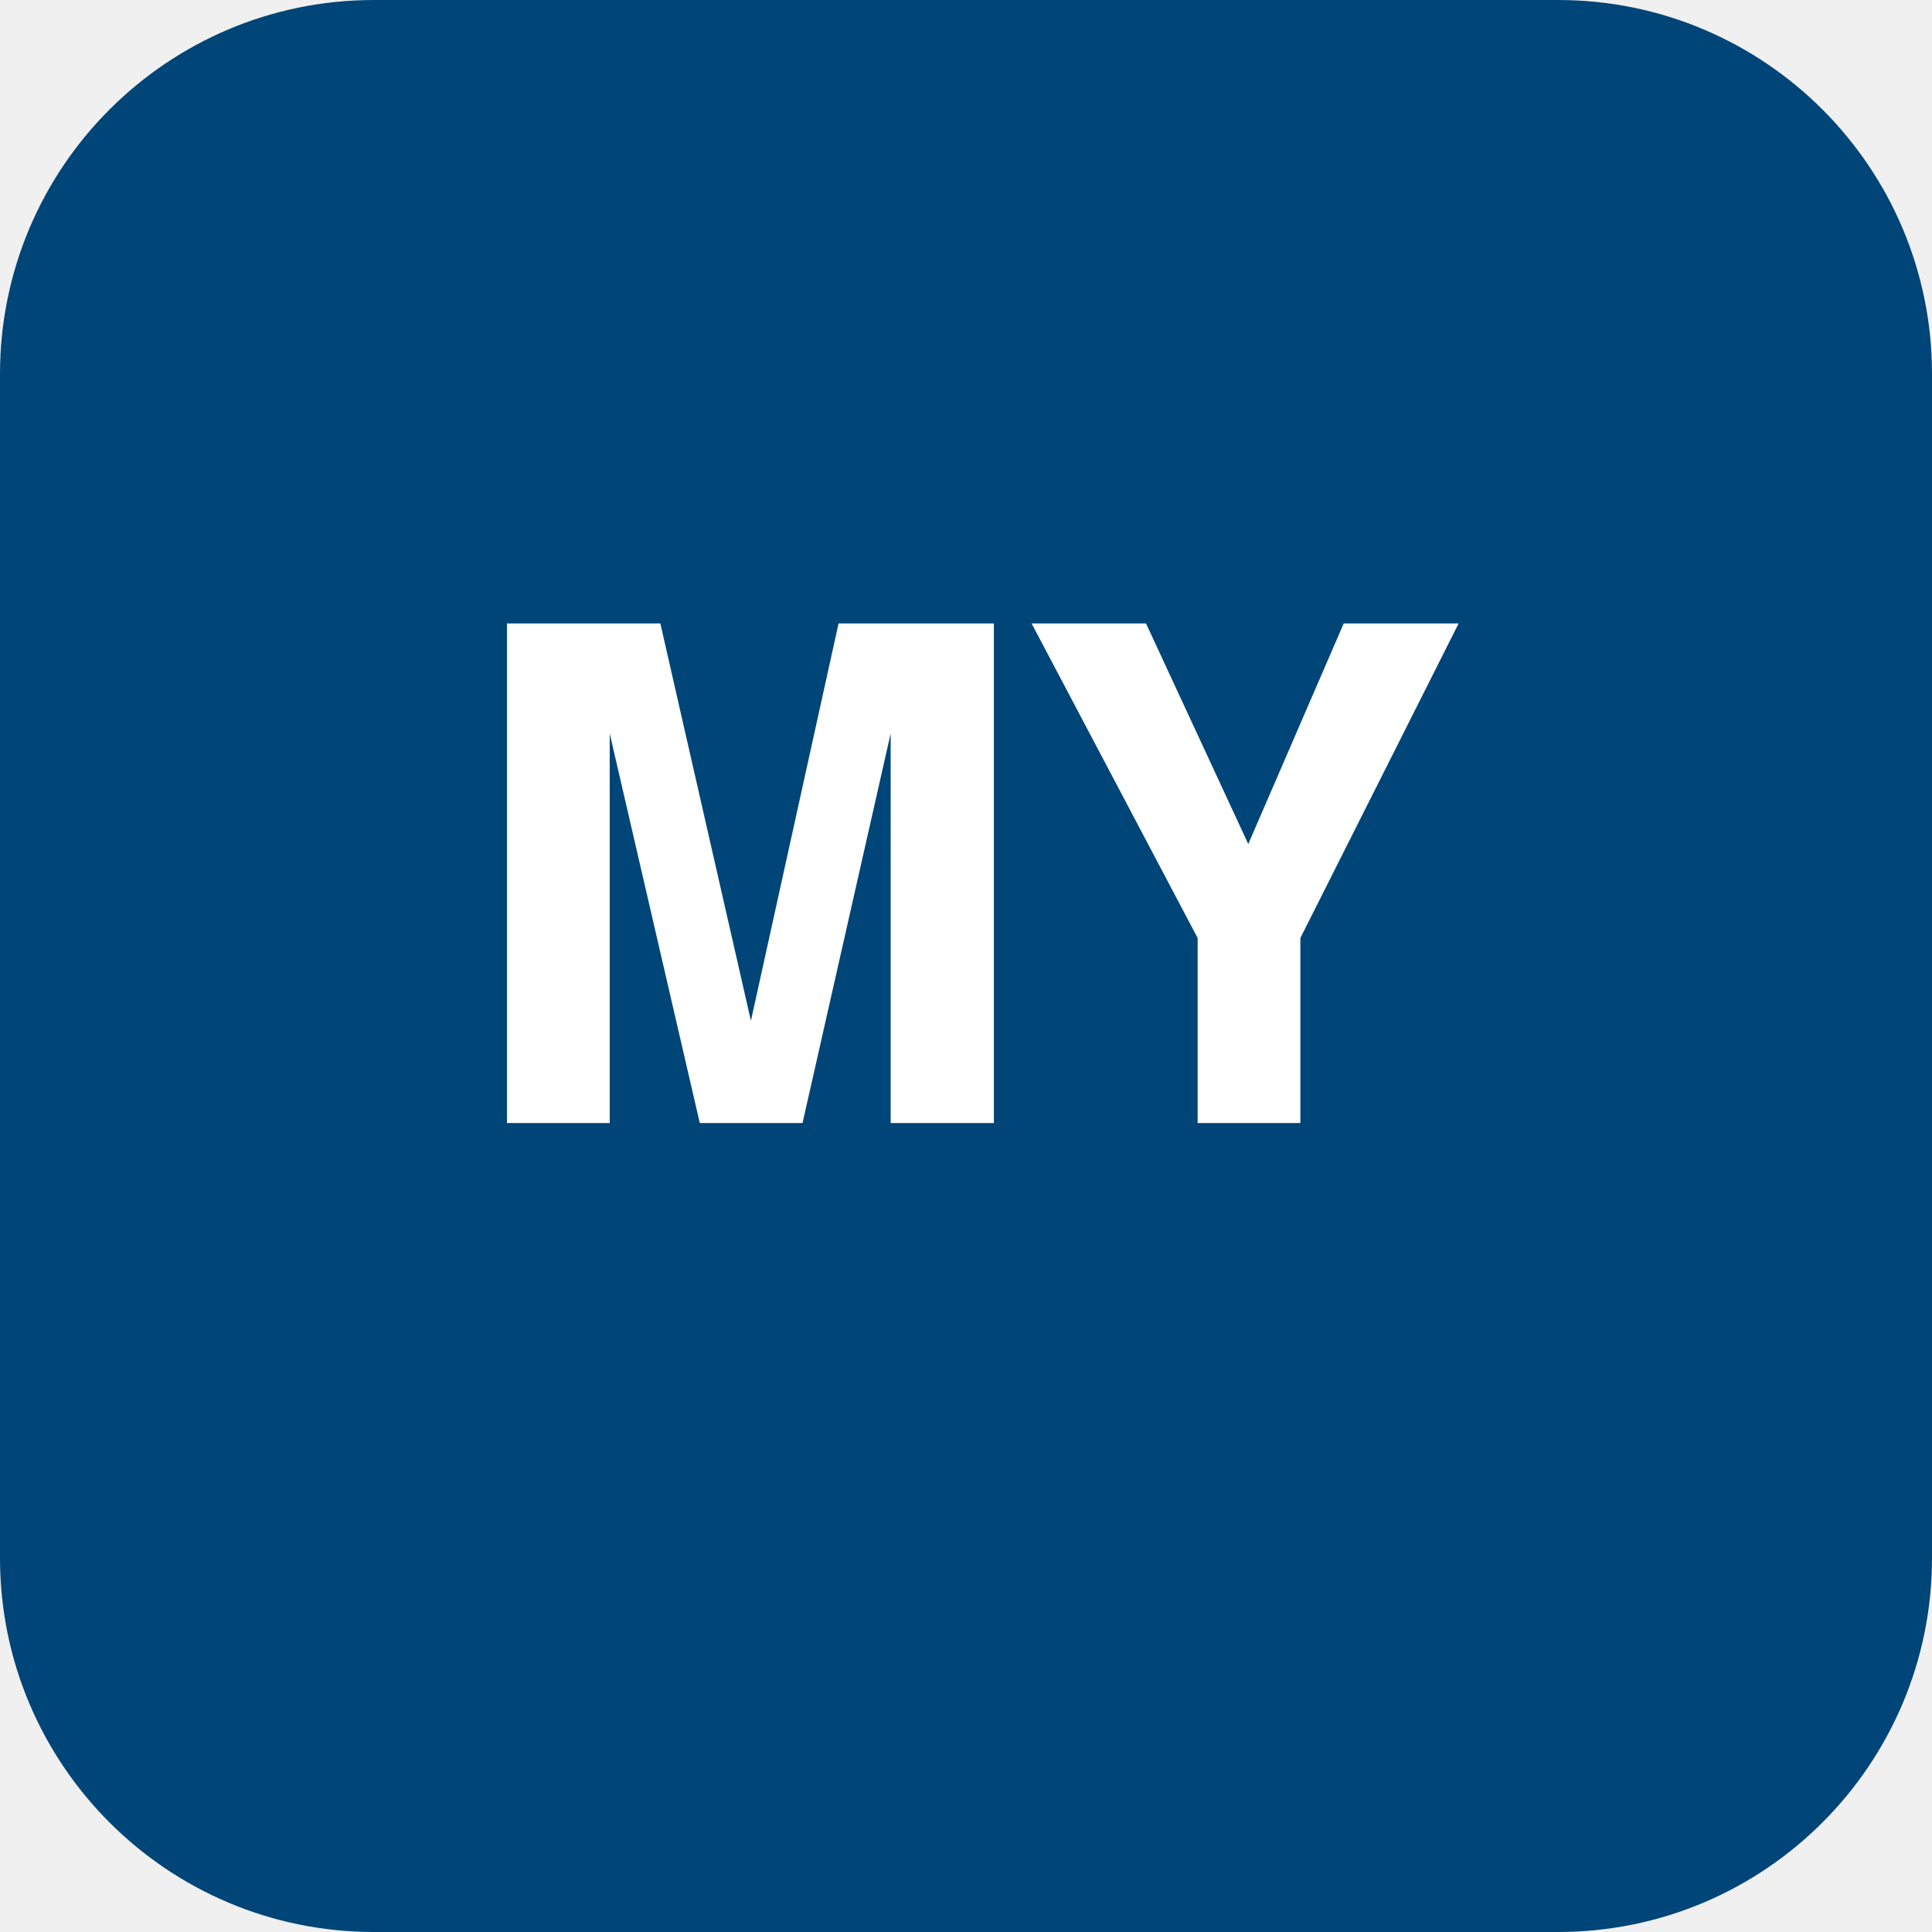
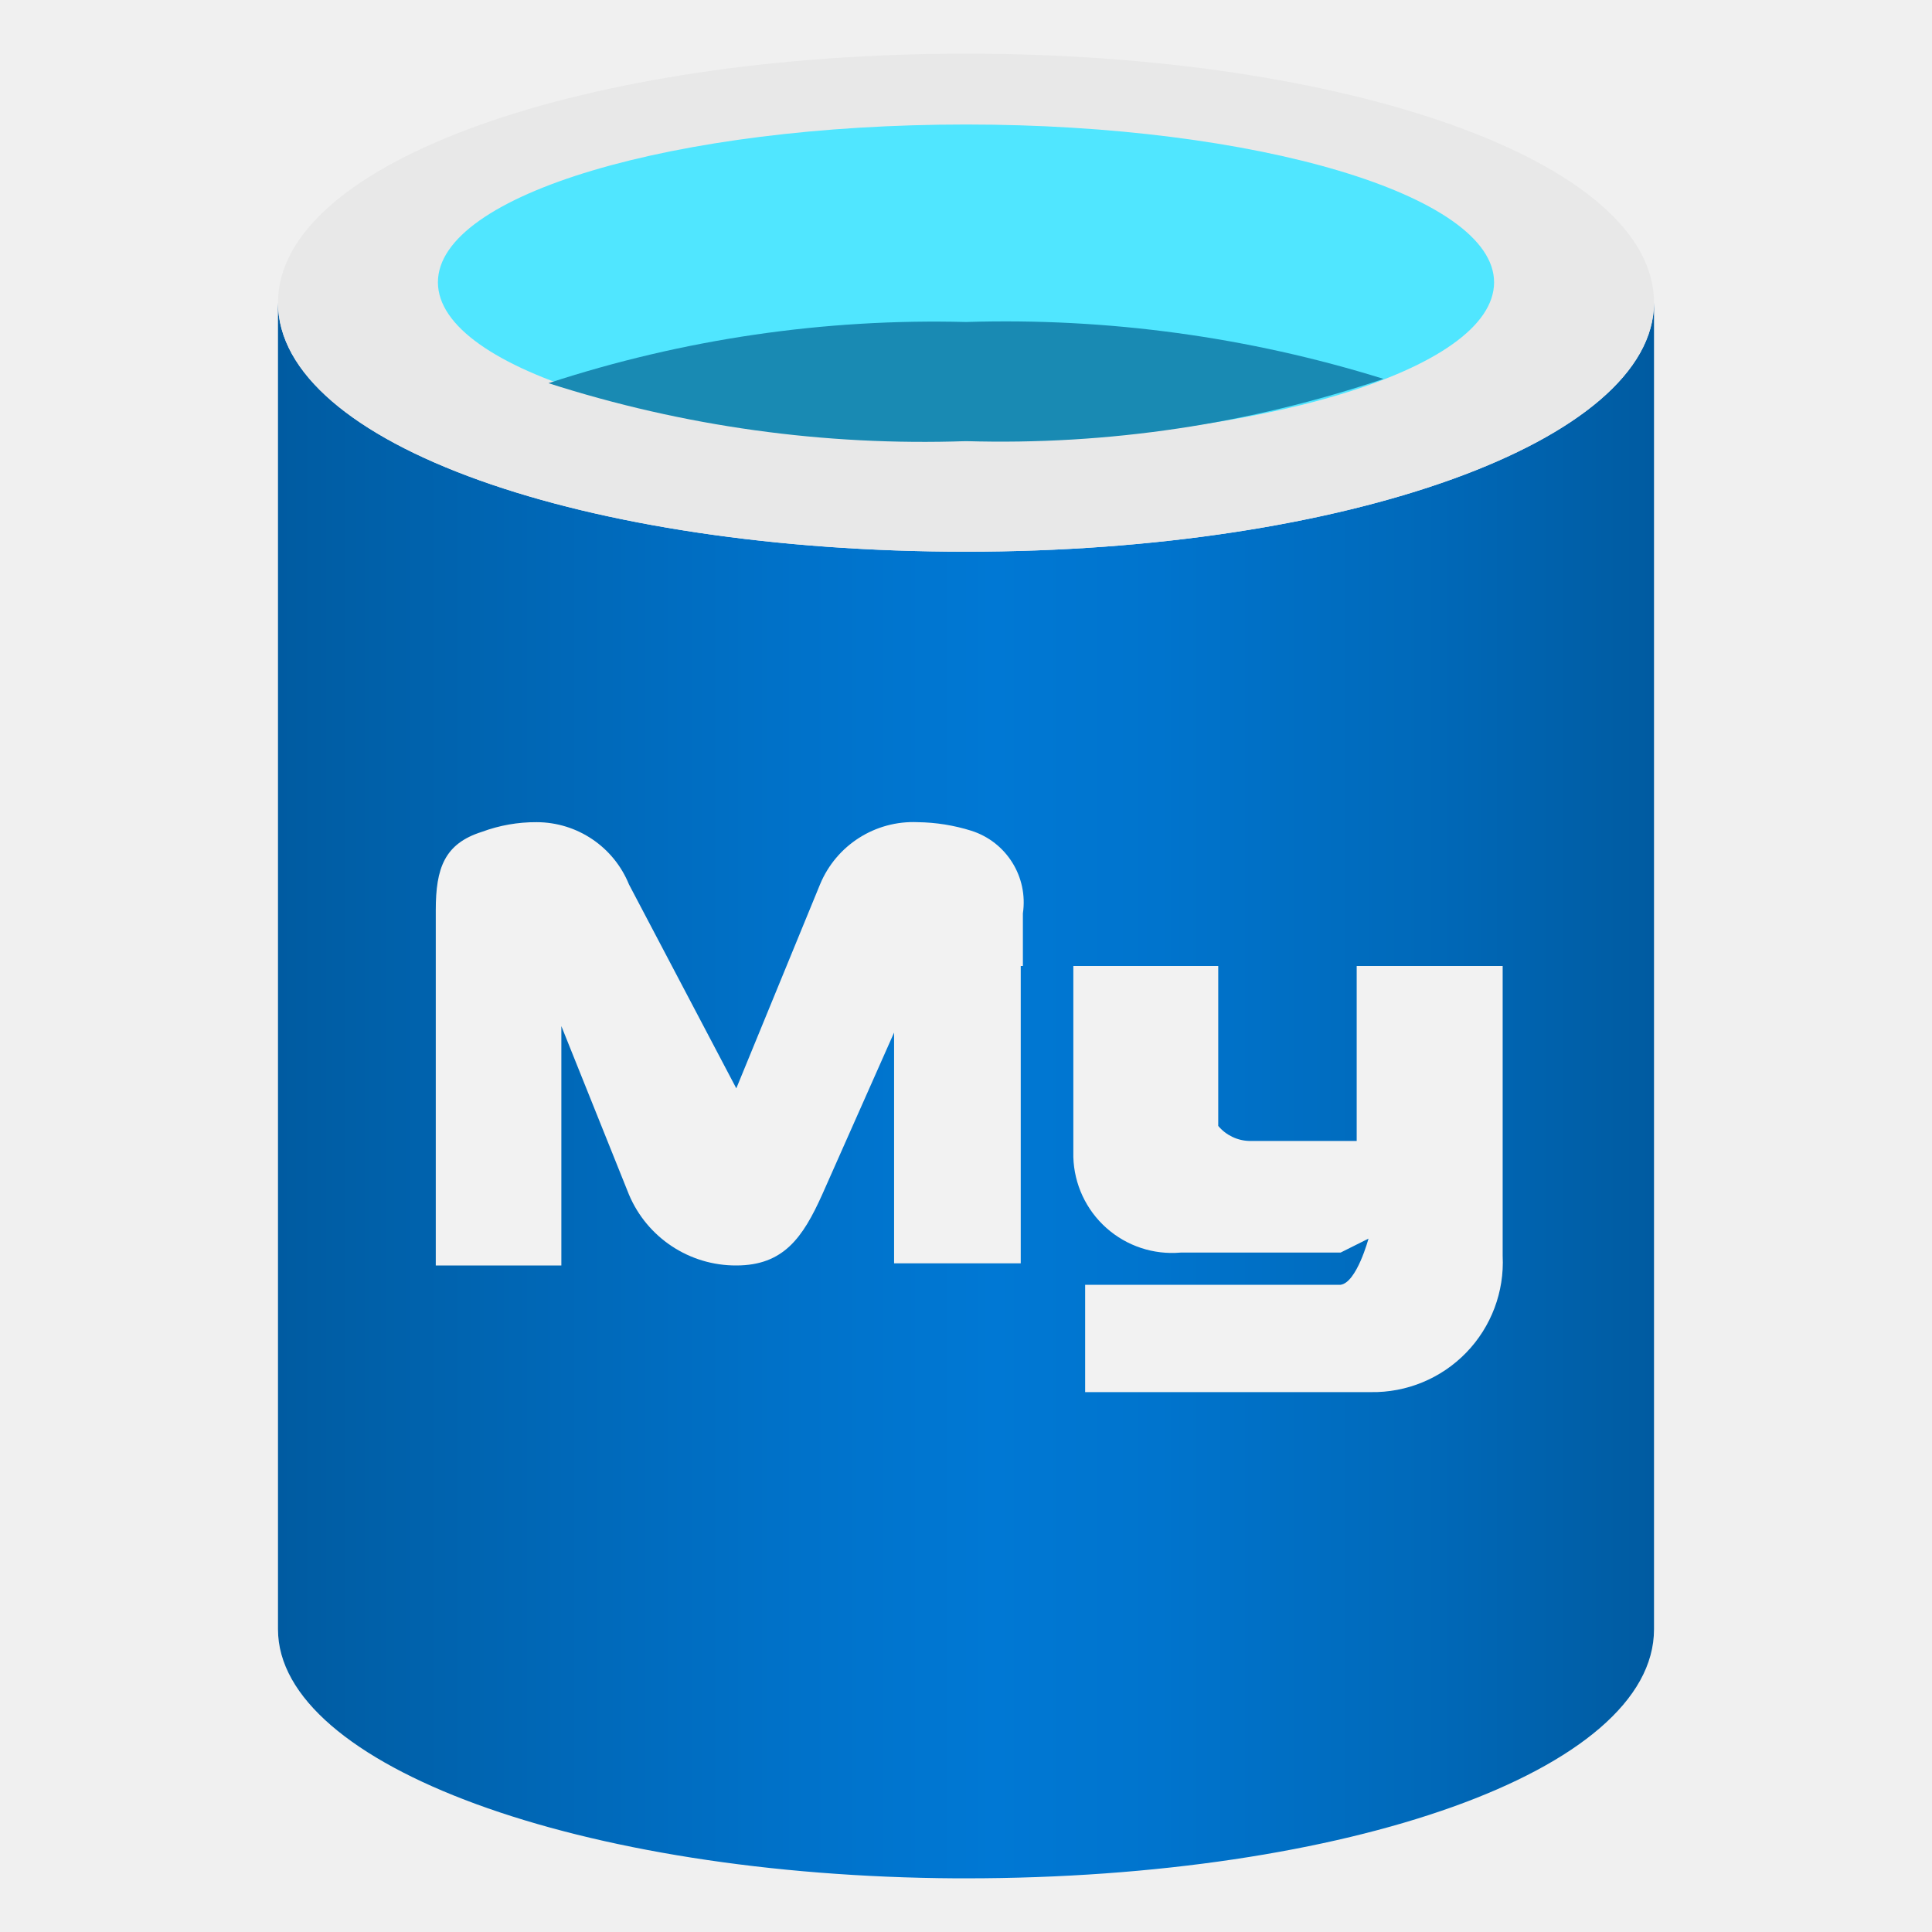
- <svg xmlns="http://www.w3.org/2000/svg" width="62" height="62" viewBox="0 0 62 62" fill="none" role="img" aria-label="MY">
-   <rect width="62" height="62" rx="12" fill="#004578" />
-   <text x="31" y="31" fill="#FFFFFF" font-family="Segoe UI, Helvetica Neue, Helvetica, Arial, sans-serif" font-size="22" font-weight="700" letter-spacing="-0.5" text-anchor="middle" dominant-baseline="central">MY</text>
+ <svg xmlns="http://www.w3.org/2000/svg" width="62" height="62" viewBox="0 0 18 18">
+   <defs>
+     <linearGradient id="e291aba6-8038-4db1-a04d-c7be74f5a3e6" x1="2.59" y1="10.16" x2="15.41" y2="10.16" gradientUnits="userSpaceOnUse">
+       <stop offset="0" stop-color="#005ba1" />
+       <stop offset="0.07" stop-color="#0060a9" />
+       <stop offset="0.36" stop-color="#0071c8" />
+       <stop offset="0.52" stop-color="#0078d4" />
+       <stop offset="0.64" stop-color="#0074cd" />
+       <stop offset="0.82" stop-color="#006abb" />
+       <stop offset="1" stop-color="#005ba1" />
+     </linearGradient>
+   </defs>
+   <path d="M9,5.14c-3.54,0-6.41-1-6.41-2.32V15.18c0,1.27,2.82,2.3,6.32,2.32H9c3.54,0,6.41-1,6.41-2.32V2.82C15.41,4.11,12.54,5.14,9,5.14Z" fill="url(#e291aba6-8038-4db1-a04d-c7be74f5a3e6)" />
+   <path d="M15.41,2.82c0,1.29-2.87,2.32-6.41,2.32s-6.41-1-6.41-2.32S5.46.5,9,.5s6.41,1,6.41,2.32" fill="#e8e8e8" />
+   <path d="M13.92,2.63c0,.82-2.21,1.48-4.92,1.48S4.08,3.45,4.08,2.63,6.29,1.16,9,1.16s4.92.66,4.92,1.47" fill="#50e6ff" />
+   <path d="M9,3a11.55,11.55,0,0,0-3.89.57A11.42,11.42,0,0,0,9,4.11a11.15,11.15,0,0,0,3.89-.58A11.84,11.84,0,0,0,9,3Z" fill="#198ab3" />
+   <path d="M12.64,9v1.63h-1a.39.39,0,0,1-.29-.14V9H10v1.78a.92.92,0,0,0,1,.89h1.49l.26-.13s-.11.41-.26.43H10.11v1h2.66A1.21,1.21,0,0,0,14,11.7V9Z" fill="#f2f2f2" />
+   <path d="M9.53,9s0,0,0,0V8.51a.7.7,0,0,0-.48-.77,1.74,1.74,0,0,0-.5-.08.94.94,0,0,0-.91.58l-.78,1.9-1-1.9A.93.93,0,0,0,5,7.66a1.44,1.44,0,0,0-.51.09c-.35.11-.43.34-.43.73v3.31H5.23V9.56l.63,1.57a1.08,1.08,0,0,0,1,.66c.44,0,.62-.26.8-.66l.67-1.51v2.15H9.51V9h0Z" fill="#f2f2f2" />
</svg>
